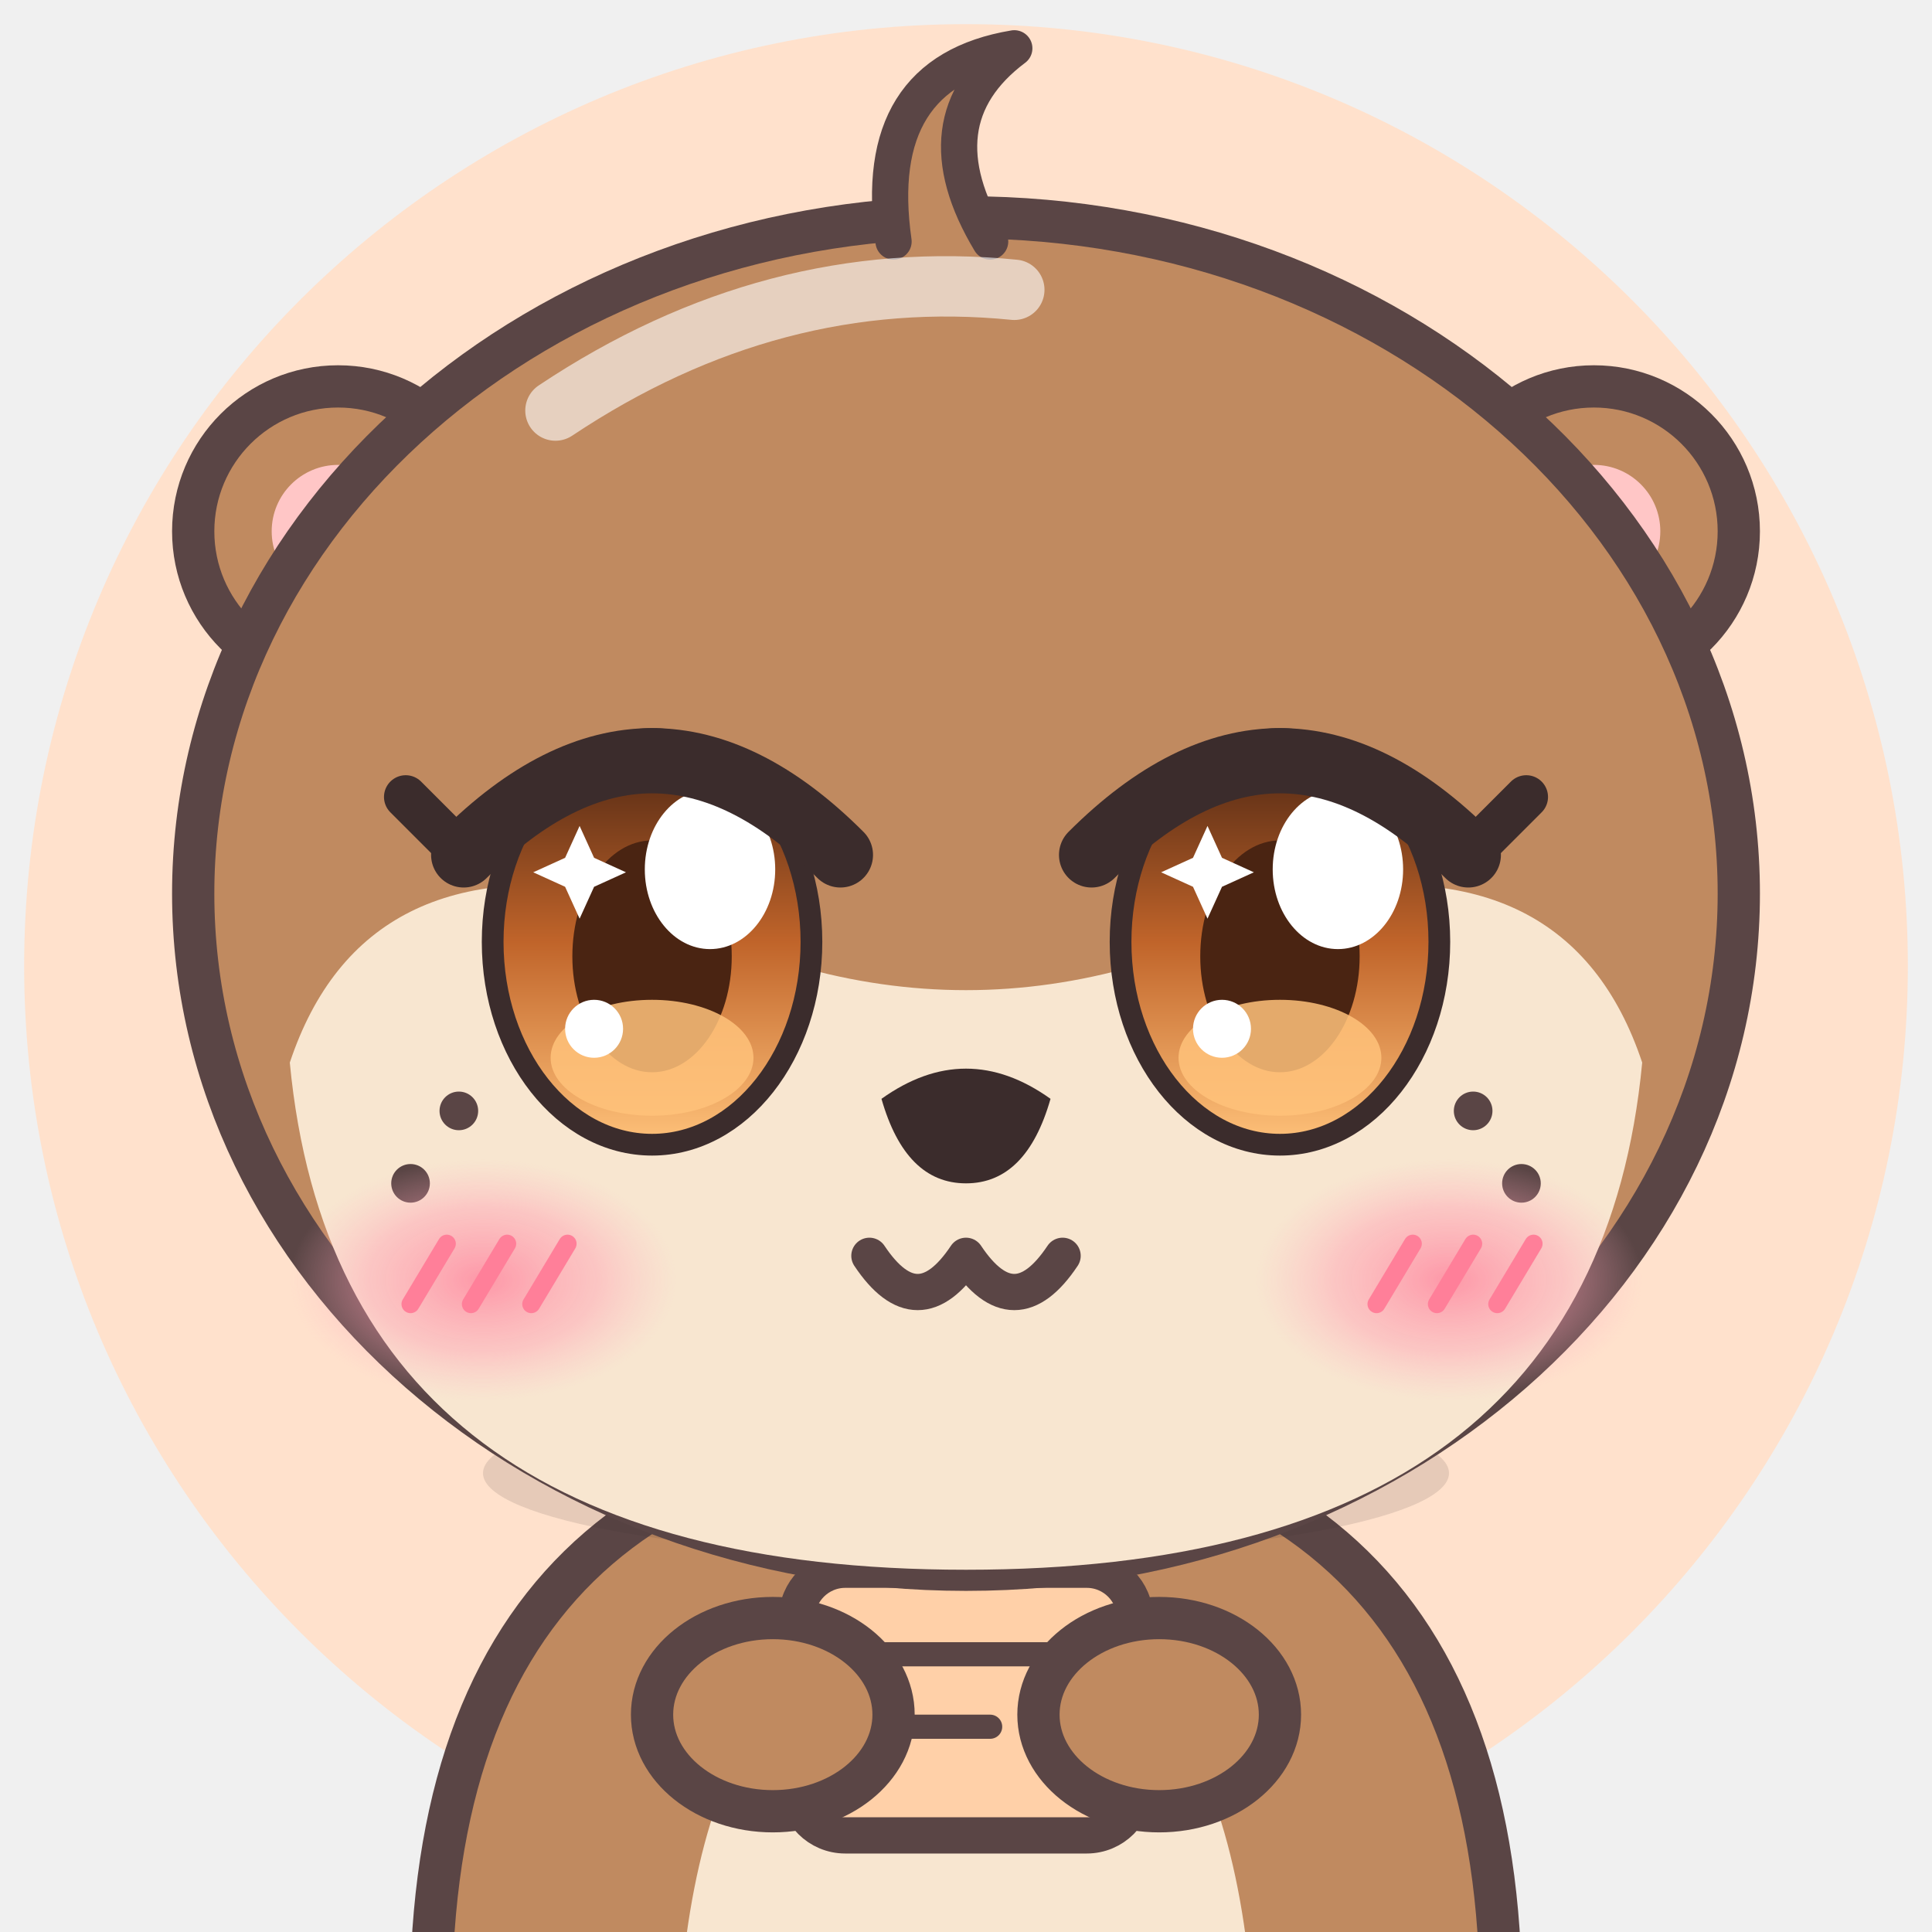
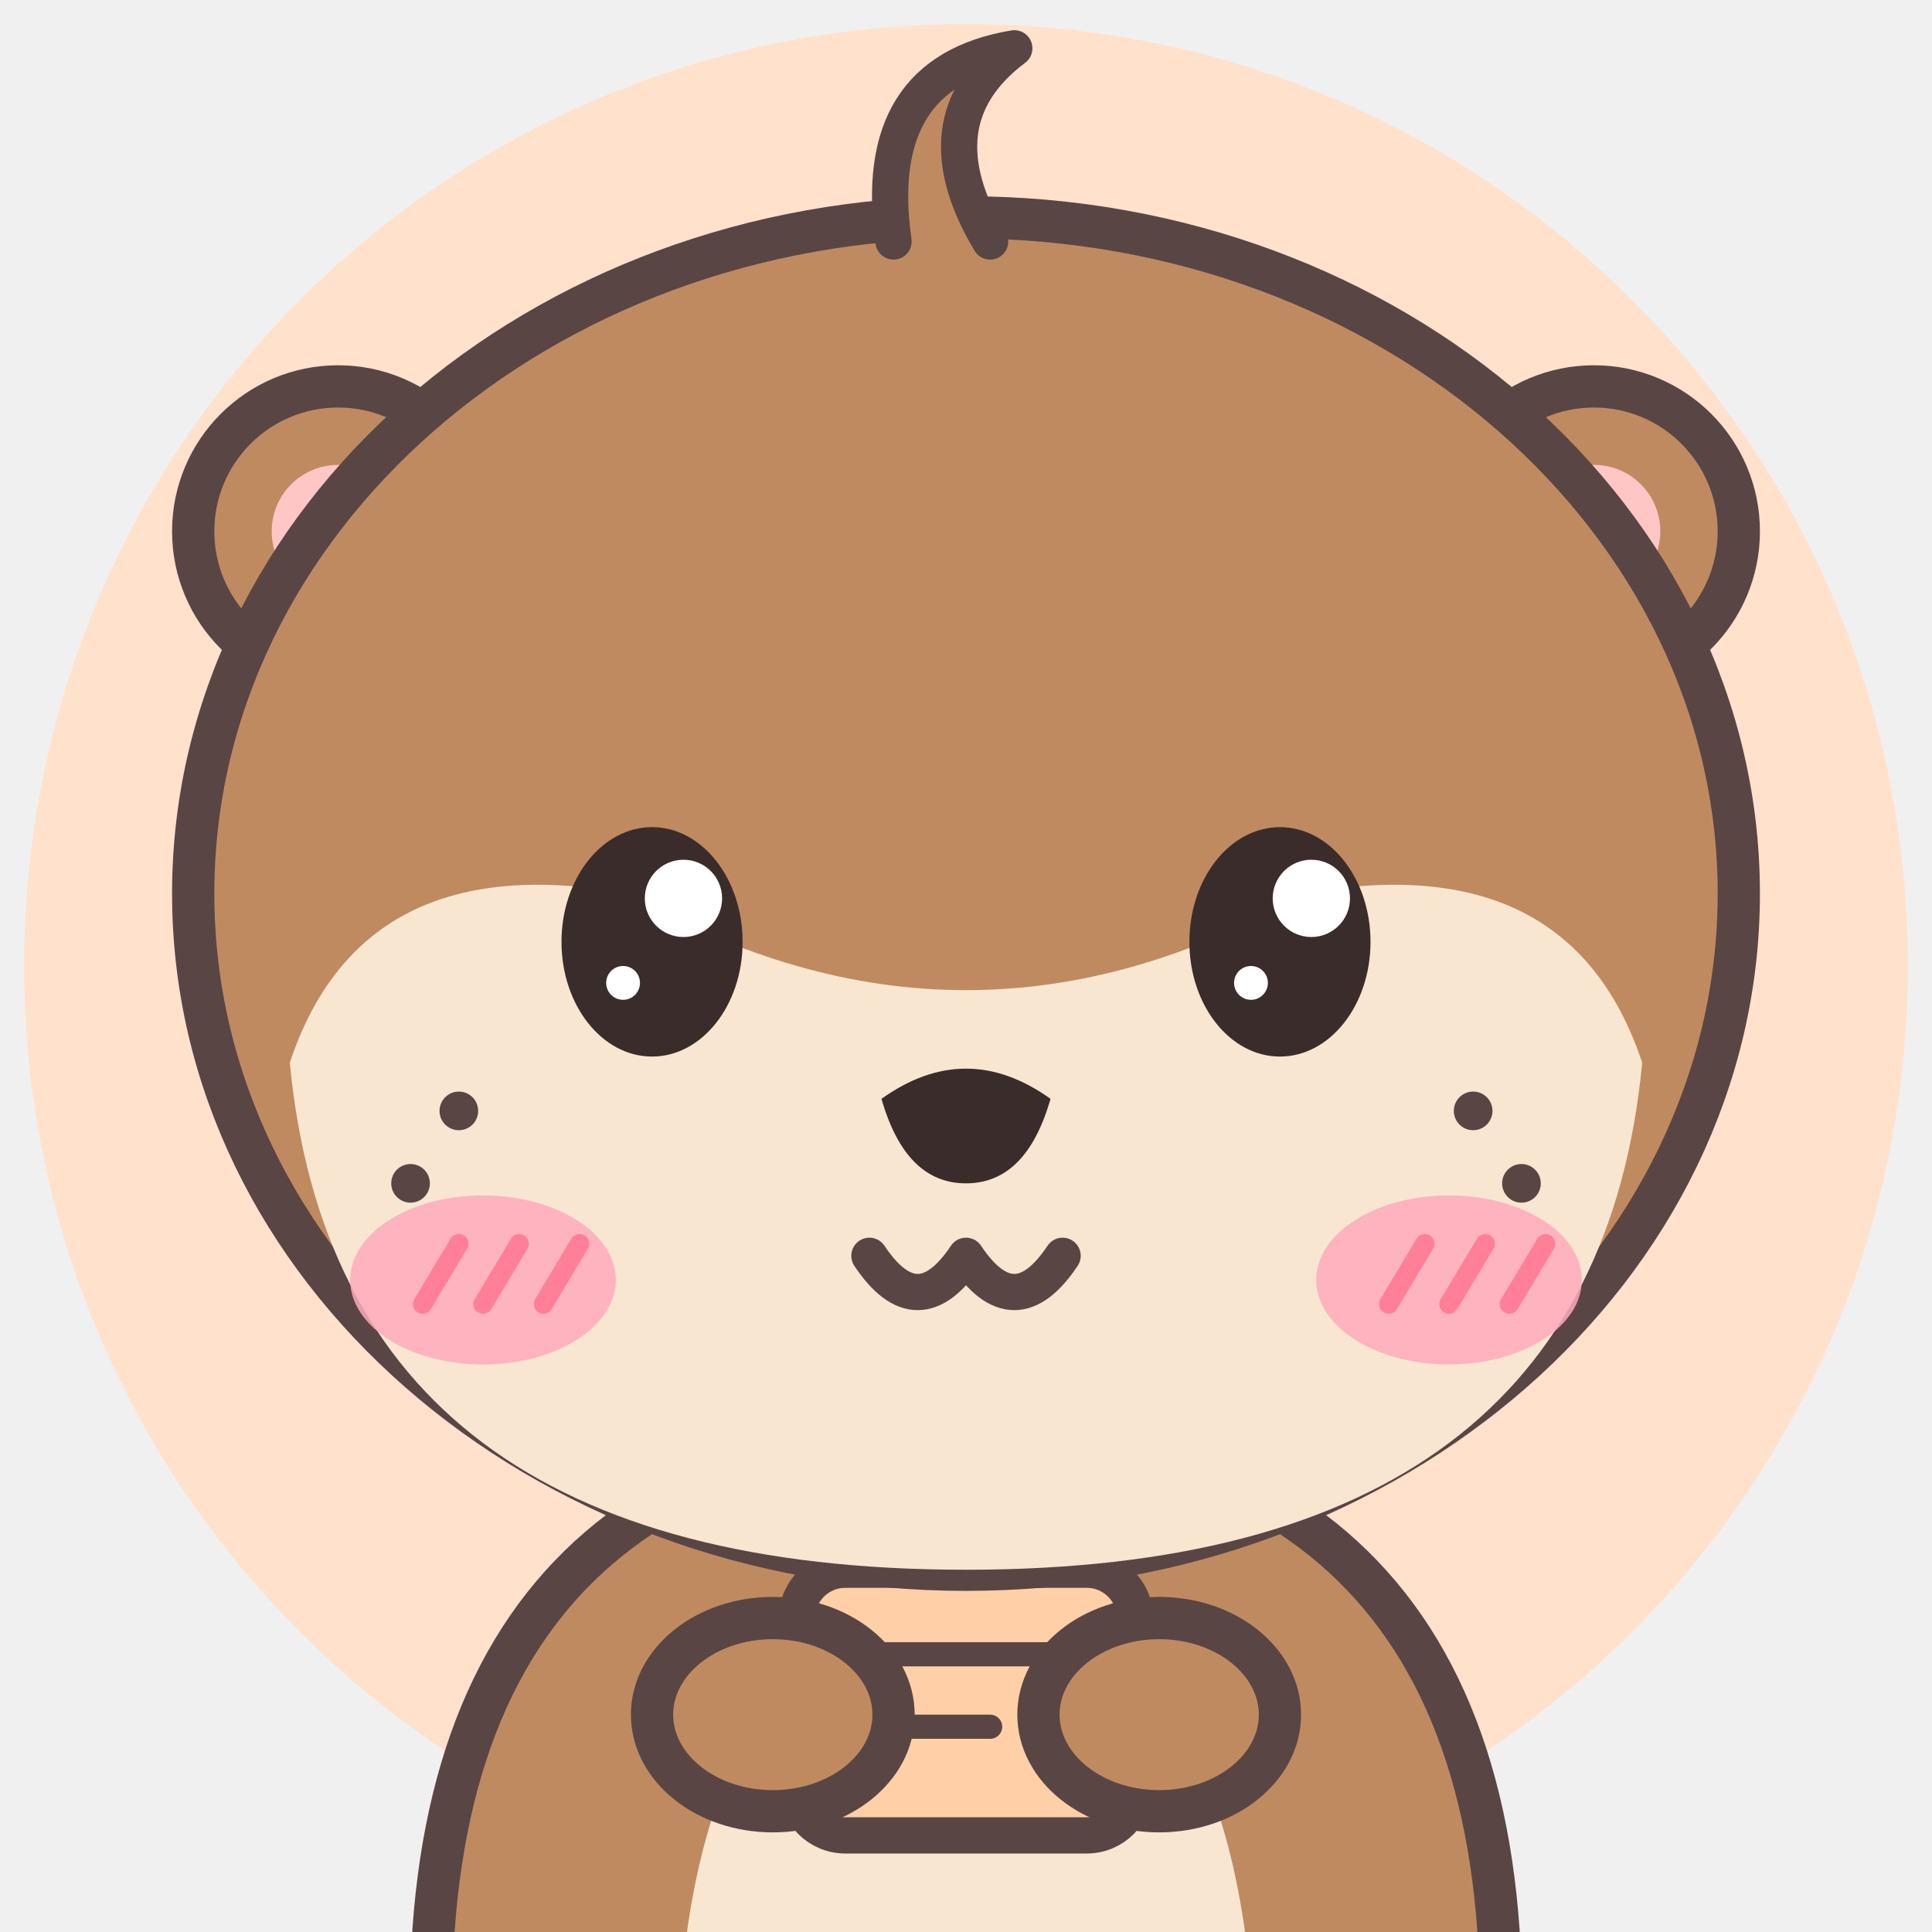
<svg xmlns="http://www.w3.org/2000/svg" viewBox="20 30 160 160" role="img" aria-label="コツメカワウソ">
  <circle cx="100" cy="110" r="78" fill="#ffe1cc" />
-   <defs>
-     <linearGradient id="otter-iris" x1="0" y1="0" x2="0" y2="1">
-       <stop offset="0" stop-color="#4a2412" />
-       <stop offset="0.5" stop-color="#c0642a" />
-       <stop offset="1" stop-color="#ffc27a" />
-     </linearGradient>
-     <radialGradient id="otter-blush">
-       <stop offset="0" stop-color="#ff7d9a" stop-opacity="0.75" />
-       <stop offset="0.6" stop-color="#ff9fb4" stop-opacity="0.45" />
-       <stop offset="1" stop-color="#ffb3c4" stop-opacity="0" />
-     </radialGradient>
-   </defs>
  <path d="M56 204 Q52 150 100 148 Q148 150 144 204 Z" fill="#c08a60" stroke="#5a4545" stroke-width="3.5" stroke-linejoin="round" stroke-linecap="round" />
  <path d="M76 204 Q76 164 100 162 Q124 164 124 204 Z" fill="#f8e6d0" />
  <rect x="86" y="160" width="28" height="22" rx="4" fill="#ffd0a8" stroke="#5a4545" stroke-width="3" stroke-linejoin="round" stroke-linecap="round" />
  <path d="M92 167 h16 M92 173 h10" stroke="#5a4545" stroke-width="2" stroke-linecap="round" />
  <ellipse cx="84" cy="172" rx="10" ry="8" fill="#c08a60" stroke="#5a4545" stroke-width="3.5" stroke-linejoin="round" stroke-linecap="round" />
  <ellipse cx="116" cy="172" rx="10" ry="8" fill="#c08a60" stroke="#5a4545" stroke-width="3.5" stroke-linejoin="round" stroke-linecap="round" />
-   <ellipse cx="100" cy="152" rx="40" ry="7" fill="#3b2c2c" opacity="0.13" />
  <circle cx="48" cy="74" r="12" fill="#c08a60" stroke="#5a4545" stroke-width="3.5" stroke-linejoin="round" stroke-linecap="round" />
  <circle cx="152" cy="74" r="12" fill="#c08a60" stroke="#5a4545" stroke-width="3.5" stroke-linejoin="round" stroke-linecap="round" />
  <circle cx="48" cy="74" r="5.5" fill="#ffc6c6" />
  <circle cx="152" cy="74" r="5.5" fill="#ffc6c6" />
  <ellipse cx="100" cy="104" rx="64" ry="56" fill="#c08a60" stroke="#5a4545" stroke-width="3.5" stroke-linejoin="round" stroke-linecap="round" />
  <path d="M44 118 Q48 160 100 160 Q152 160 156 118 Q150 100 128 104 Q114 112 100 112 Q86 112 72 104 Q50 100 44 118 Z" fill="#f8e6d0" />
  <path d="M94 50 q-2 -14 10 -16 q-8 6 -2 16" fill="#c08a60" stroke="#5a4545" stroke-width="3" stroke-linejoin="round" stroke-linecap="round" />
  <path d="M93 121 q7 -5 14 0 q-2 7 -7 7 q-5 0 -7 -7z" fill="#3b2c2c" />
  <circle cx="58" cy="122" r="1.6" fill="#5a4545" />
  <circle cx="54" cy="128" r="1.6" fill="#5a4545" />
  <circle cx="142" cy="122" r="1.6" fill="#5a4545" />
  <circle cx="146" cy="128" r="1.6" fill="#5a4545" />
-   <path d="M66 64 Q84 52 104 54" fill="none" stroke="#fff" stroke-opacity="0.6" stroke-width="5" stroke-linecap="round" />
-   <ellipse cx="60" cy="136" rx="16" ry="10" fill="url(#otter-blush)" />
-   <path d="M54 138 l3 -5 M59 138 l3 -5 M64 138 l3 -5" stroke="#ff7f99" stroke-width="1.5" stroke-linecap="round" />
-   <ellipse cx="140" cy="136" rx="16" ry="10" fill="url(#otter-blush)" />
-   <path d="M134 138 l3 -5 M139 138 l3 -5 M144 138 l3 -5" stroke="#ff7f99" stroke-width="1.5" stroke-linecap="round" />
-   <g transform="translate(74 108) scale(1.2) translate(-74 -108)">
-     <ellipse cx="74" cy="108" rx="11" ry="14" fill="url(#otter-iris)" stroke="#3b2c2c" stroke-width="1.5" />
-     <ellipse cx="74" cy="109" rx="5.5" ry="8" fill="#4a2412" />
-     <ellipse cx="74" cy="116" rx="7" ry="4" fill="#ffc27a" opacity="0.85" />
-     <ellipse cx="78" cy="103" rx="4.5" ry="5.5" fill="#fff" />
-     <circle cx="70" cy="114" r="2" fill="#fff" />
-     <path d="M69 100 l1 2.2 2.2 1 -2.2 1 -1 2.2 -1 -2.2 -2.2 -1 2.2 -1z" fill="#fff" />
-     <path d="M61 102 Q74 89 87 102" fill="none" stroke="#3b2c2c" stroke-width="4.5" stroke-linecap="round" stroke-linejoin="round" />
-     <path d="M61 102 l-4 -4" fill="none" stroke="#3b2c2c" stroke-width="3" stroke-linecap="round" stroke-linejoin="round" />
-   </g>
-   <g transform="translate(126 108) scale(1.2) translate(-126 -108)">
-     <ellipse cx="126" cy="108" rx="11" ry="14" fill="url(#otter-iris)" stroke="#3b2c2c" stroke-width="1.5" />
-     <ellipse cx="126" cy="109" rx="5.5" ry="8" fill="#4a2412" />
-     <ellipse cx="126" cy="116" rx="7" ry="4" fill="#ffc27a" opacity="0.85" />
-     <ellipse cx="130" cy="103" rx="4.5" ry="5.5" fill="#fff" />
-     <circle cx="122" cy="114" r="2" fill="#fff" />
-     <path d="M121 100 l1 2.2 2.2 1 -2.2 1 -1 2.2 -1 -2.2 -2.2 -1 2.2 -1z" fill="#fff" />
-     <path d="M113 102 Q126 89 139 102" fill="none" stroke="#3b2c2c" stroke-width="4.5" stroke-linecap="round" stroke-linejoin="round" />
-     <path d="M139 102 l4 -4" fill="none" stroke="#3b2c2c" stroke-width="3" stroke-linecap="round" stroke-linejoin="round" />
-   </g>
+   <ellipse cx="60" cy="136" rx="11" ry="7" fill="#ffaabb" opacity="0.85" />
+   <path d="M55 138 l3 -5 M60 138 l3 -5 M65 138 l3 -5" stroke="#ff7f99" stroke-width="1.6" stroke-linecap="round" />
+   <ellipse cx="140" cy="136" rx="11" ry="7" fill="#ffaabb" opacity="0.85" />
+   <path d="M135 138 l3 -5 M140 138 l3 -5 M145 138 l3 -5" stroke="#ff7f99" stroke-width="1.6" stroke-linecap="round" />
+   <ellipse cx="74" cy="108" rx="7.5" ry="9.5" fill="#3b2c2c" />
+   <circle cx="76.6" cy="104.4" r="3.2" fill="#fff" />
+   <circle cx="71.6" cy="111.4" r="1.4" fill="#fff" />
+   <ellipse cx="126" cy="108" rx="7.5" ry="9.5" fill="#3b2c2c" />
+   <circle cx="128.6" cy="104.4" r="3.2" fill="#fff" />
+   <circle cx="123.6" cy="111.4" r="1.4" fill="#fff" />
  <path d="M92 134 Q96 140 100 134 Q104 140 108 134" fill="none" stroke="#5a4545" stroke-width="3" stroke-linecap="round" stroke-linejoin="round" />
</svg>
